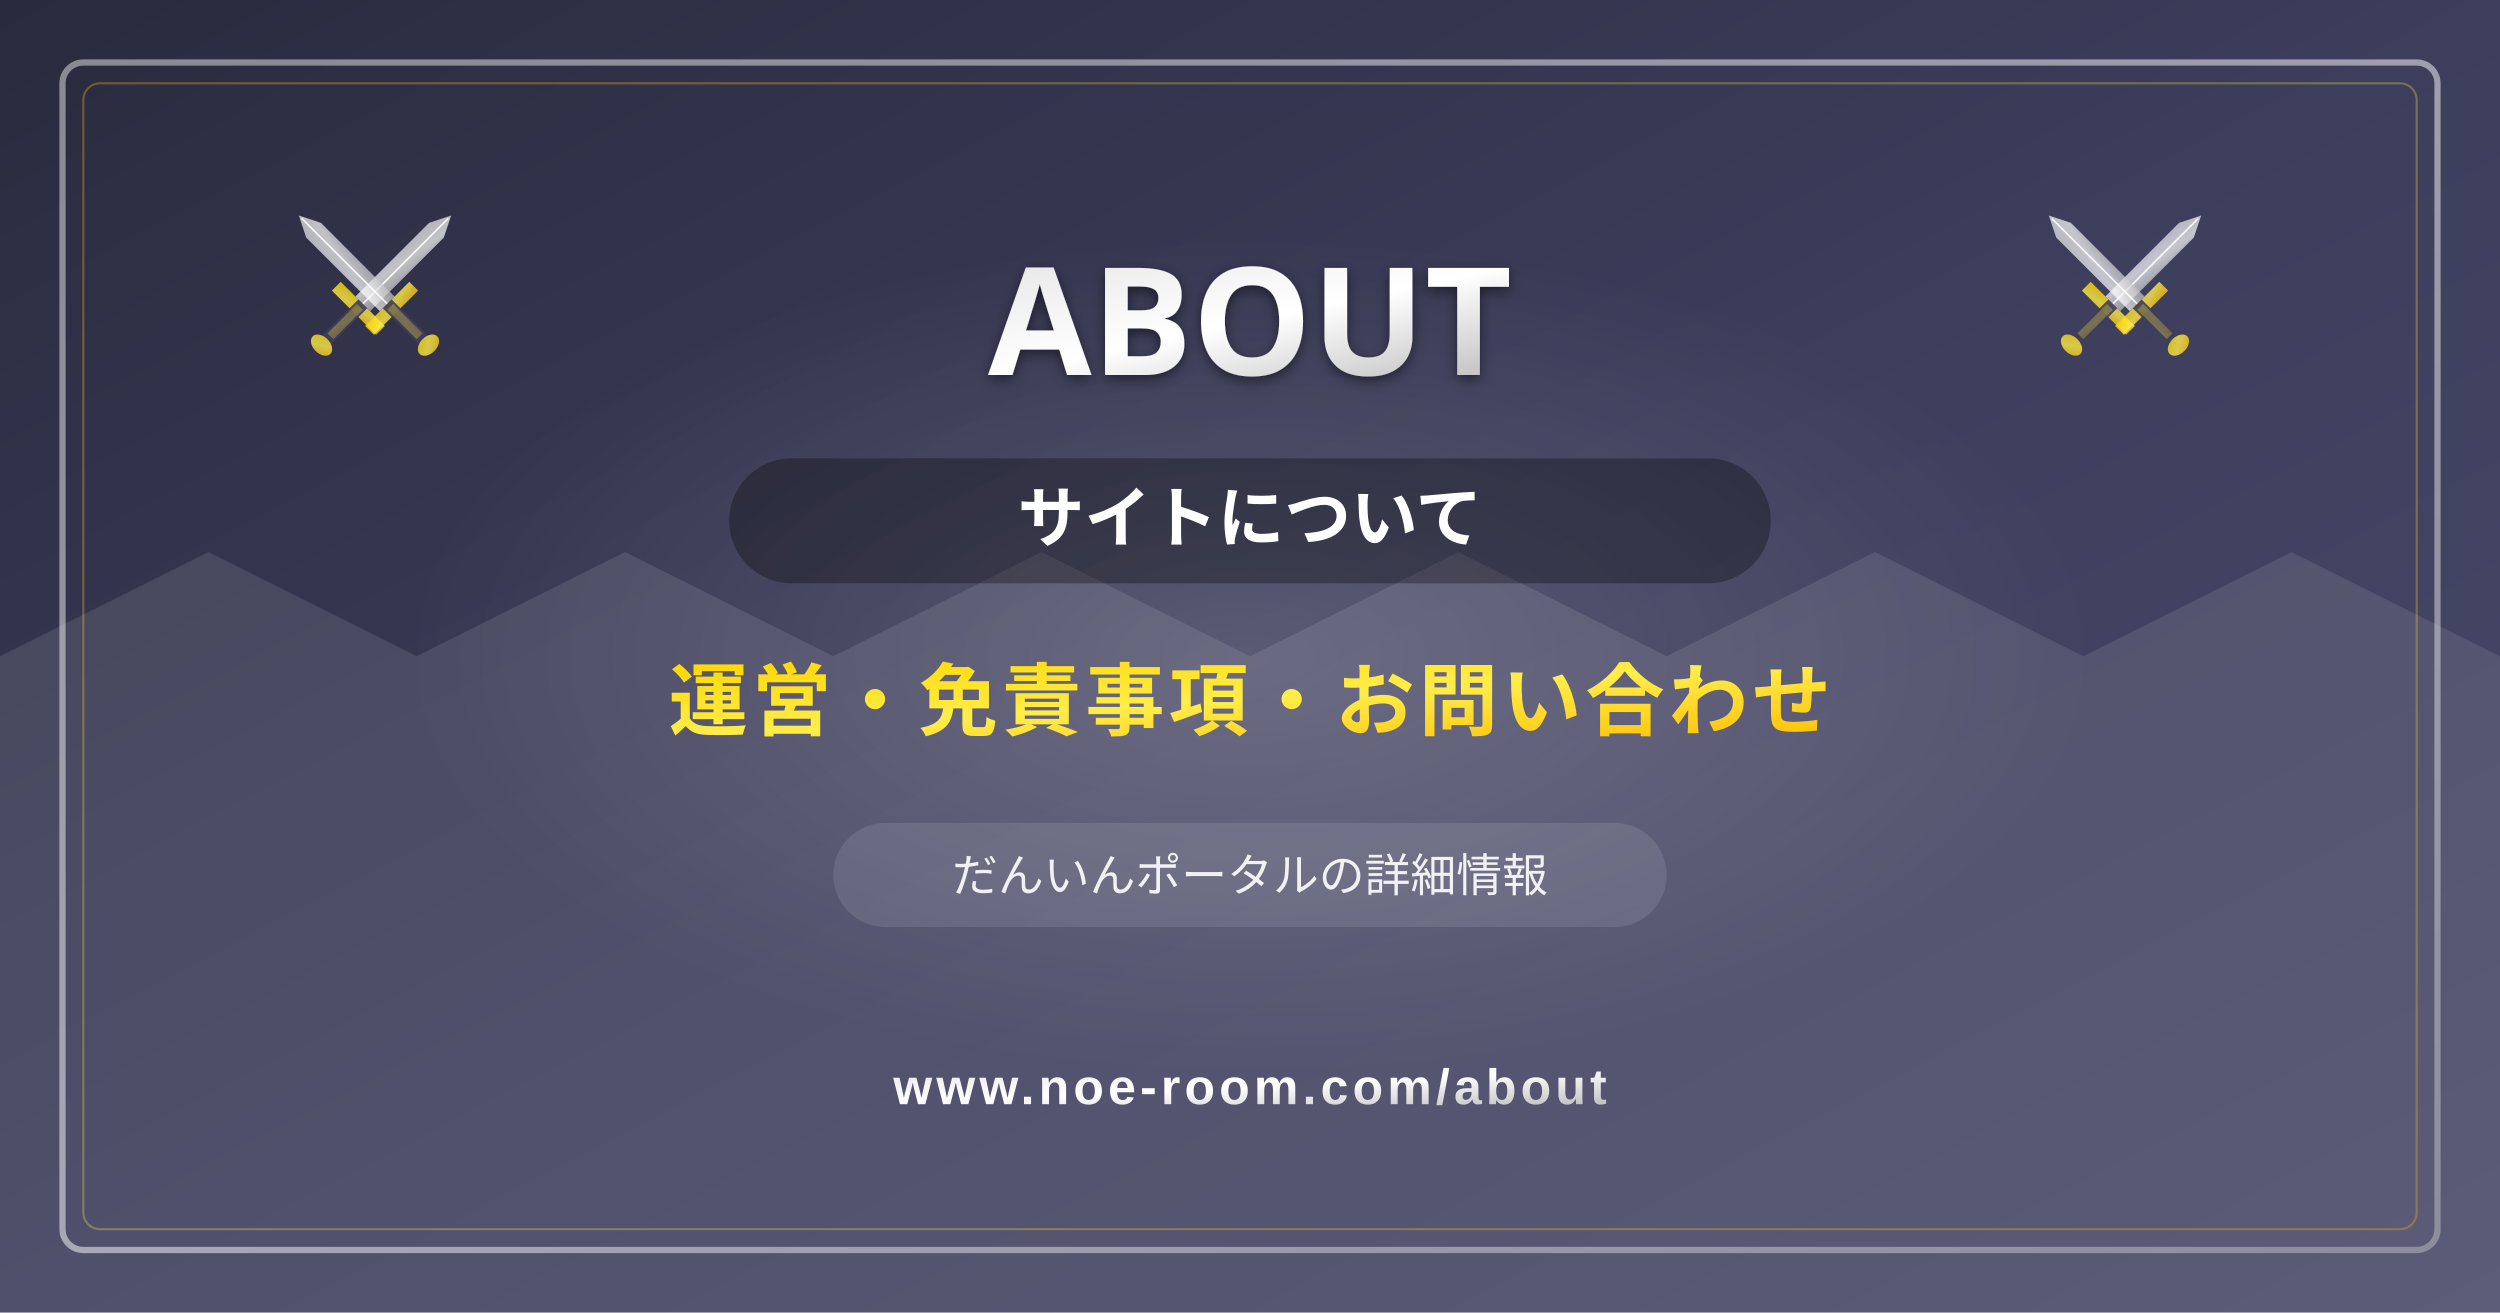
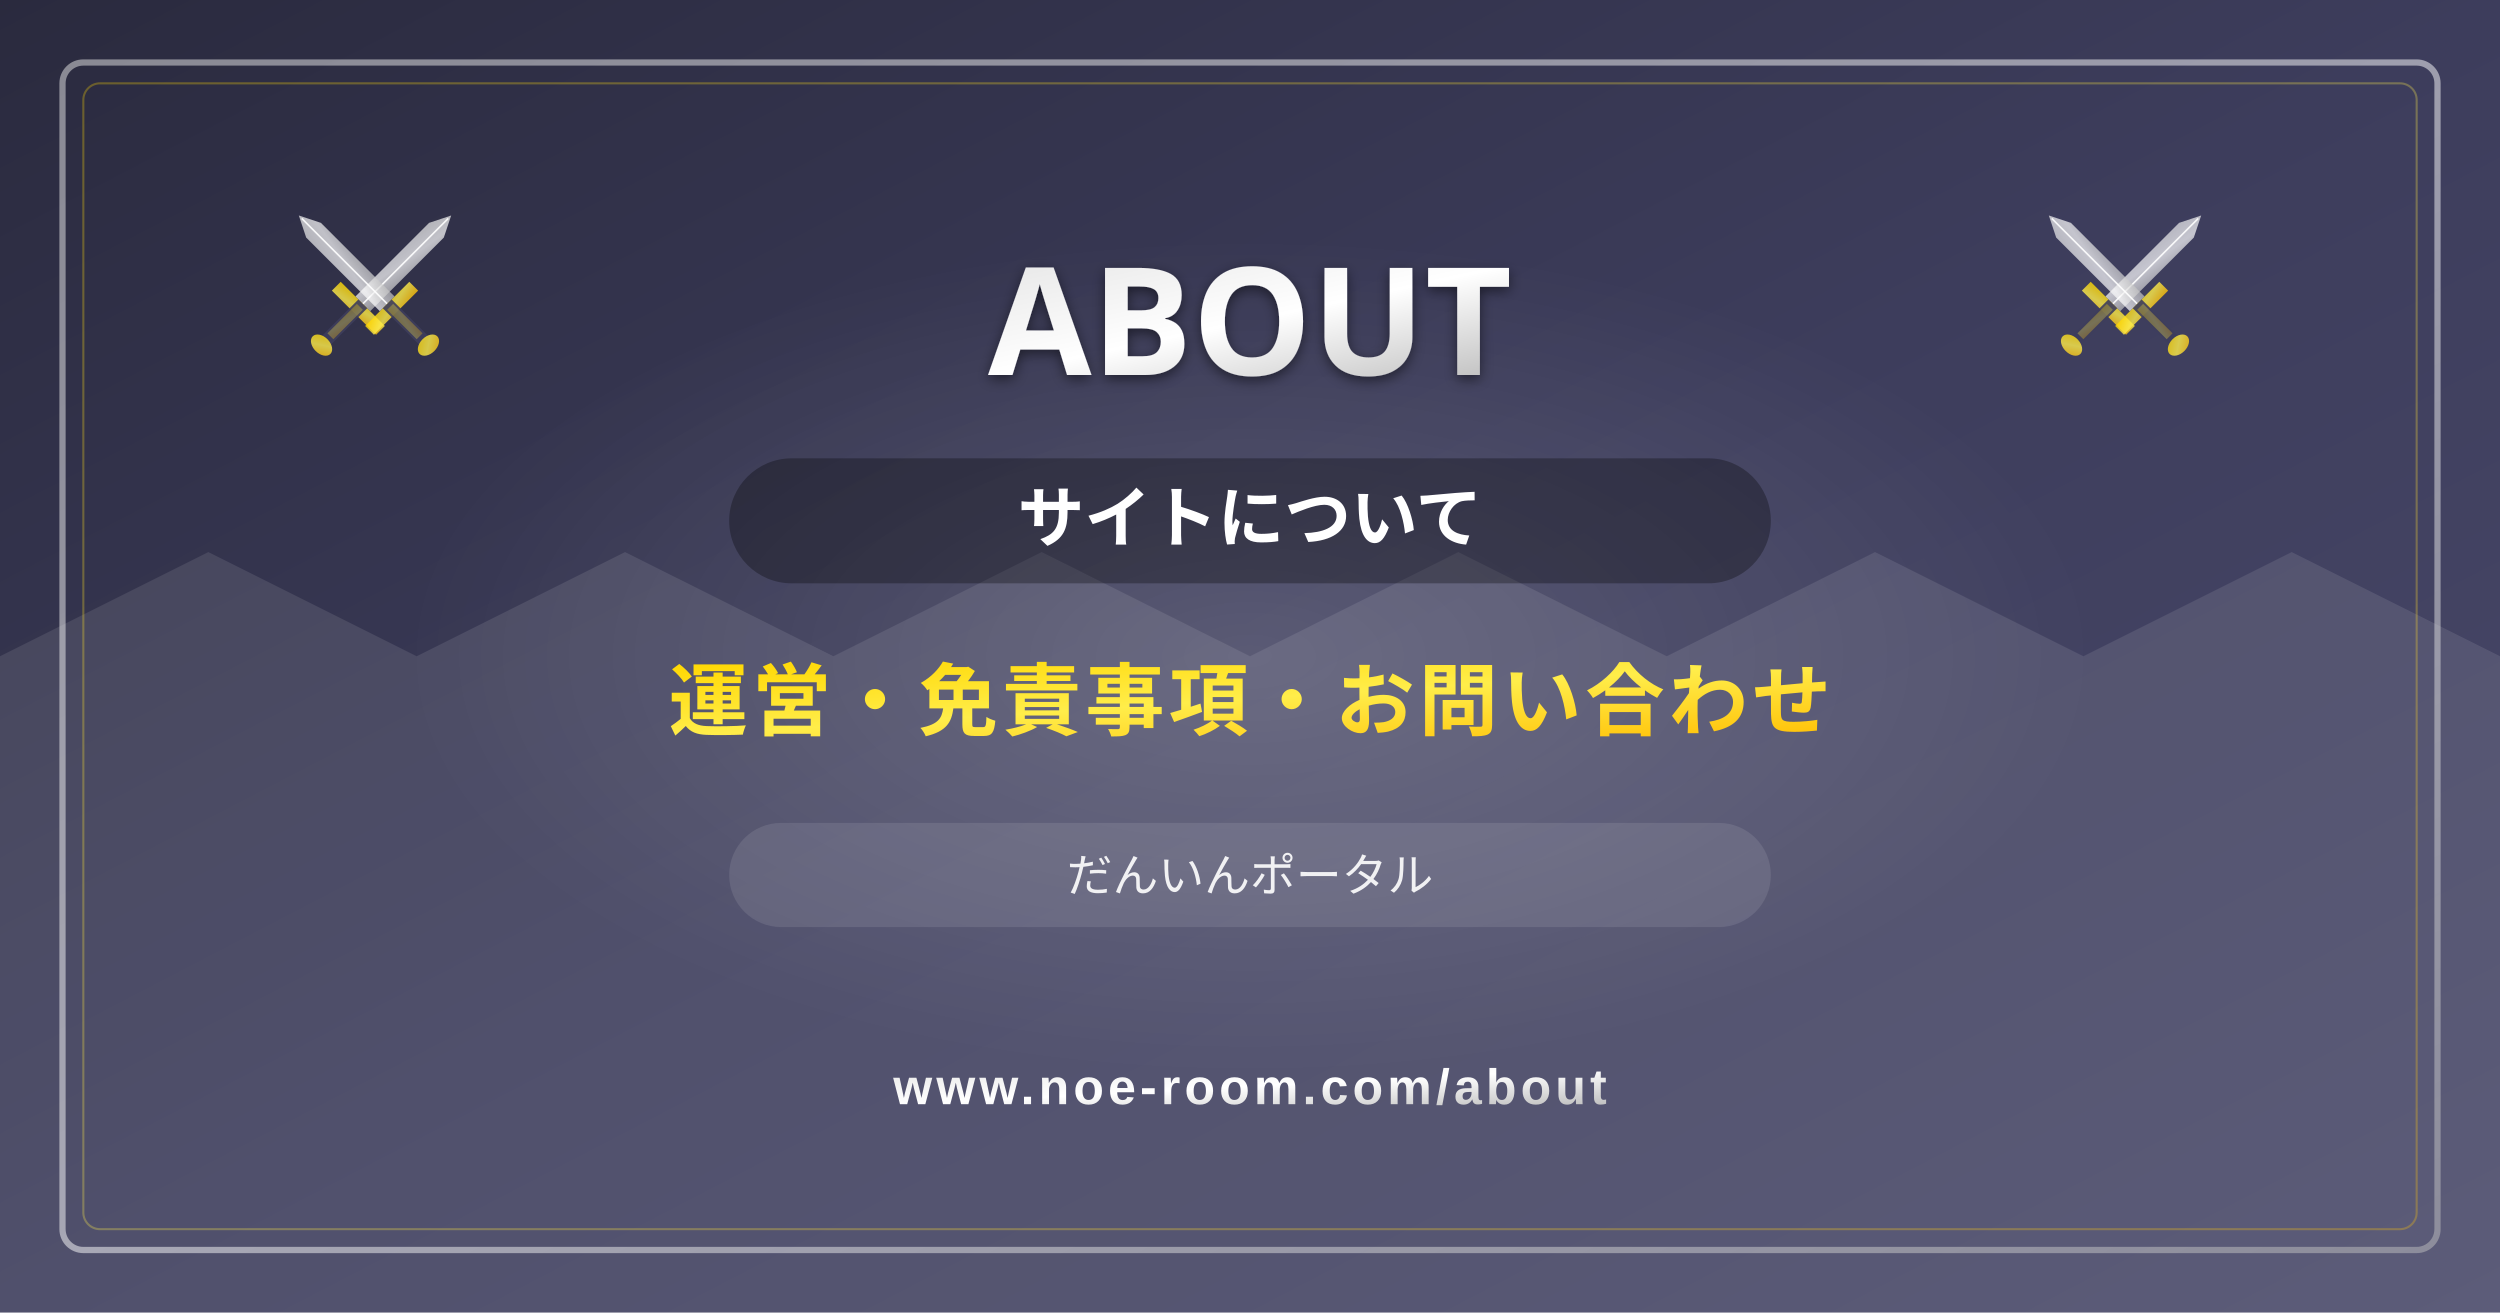
<svg xmlns="http://www.w3.org/2000/svg" width="1200" height="630" viewBox="0 0 1200 630">
  <defs>
    <linearGradient id="aboutBgGradient" x1="0%" y1="0%" x2="100%" y2="100%">
      <stop offset="0%" style="stop-color:#2a2a3e;stop-opacity:1" />
      <stop offset="50%" style="stop-color:#3d3d5c;stop-opacity:1" />
      <stop offset="100%" style="stop-color:#4a4a6a;stop-opacity:1" />
    </linearGradient>
    <linearGradient id="aboutSilverGradient" x1="0%" y1="0%" x2="100%" y2="100%">
      <stop offset="0%" style="stop-color:#e8e8e8;stop-opacity:1" />
      <stop offset="50%" style="stop-color:#ffffff;stop-opacity:1" />
      <stop offset="100%" style="stop-color:#c0c0c0;stop-opacity:1" />
    </linearGradient>
    <linearGradient id="aboutGoldGradient" x1="0%" y1="0%" x2="100%" y2="100%">
      <stop offset="0%" style="stop-color:#ffd700;stop-opacity:1" />
      <stop offset="50%" style="stop-color:#ffed4a;stop-opacity:1" />
      <stop offset="100%" style="stop-color:#ffc107;stop-opacity:1" />
    </linearGradient>
    <radialGradient id="aboutGlowEffect">
      <stop offset="0%" style="stop-color:#ffffff;stop-opacity:0.3" />
      <stop offset="100%" style="stop-color:#ffffff;stop-opacity:0" />
    </radialGradient>
    <filter id="aboutShadow" x="-50%" y="-50%" width="200%" height="200%">
      <feGaussianBlur in="SourceAlpha" stdDeviation="3" />
      <feOffset dx="0" dy="2" result="offsetblur" />
      <feComponentTransfer>
        <feFuncA type="linear" slope="0.5" />
      </feComponentTransfer>
      <feMerge>
        <feMergeNode />
        <feMergeNode in="SourceGraphic" />
      </feMerge>
    </filter>
  </defs>
  <rect width="1200" height="630" fill="url(#aboutBgGradient)" />
  <g opacity="0.1">
    <path d="M0,315 L100,265 L200,315 L300,265 L400,315 L500,265 L600,315 L700,265 L800,315 L900,265 L1000,315 L1100,265 L1200,315 L1200,630 L0,630 Z" fill="#ffffff" />
  </g>
  <ellipse cx="600" cy="315" rx="400" ry="200" fill="url(#aboutGlowEffect)" opacity="0.5" />
  <text x="600" y="180" text-anchor="middle" fill="url(#aboutSilverGradient)" font-family="'Hiragino Kaku Gothic ProN', 'メイリオ', sans-serif" font-size="72" font-weight="900" filter="url(#aboutShadow)">ABOUT</text>
  <rect x="350" y="220" width="500" height="60" rx="30" fill="#000000" opacity="0.3" />
  <text x="600" y="260" text-anchor="middle" fill="#ffffff" font-family="'Hiragino Kaku Gothic ProN', sans-serif" font-size="32" font-weight="600">サイトについて</text>
  <text x="600" y="350" text-anchor="middle" fill="url(#aboutGoldGradient)" font-family="'M PLUS Rounded 1c', 'Hiragino Maru Gothic ProN', sans-serif" font-size="38" font-weight="bold" letter-spacing="2">運営・免責事項・お問い合わせ</text>
  <g transform="translate(600,420)">
-     <rect x="-200" y="-25" width="400" height="50" rx="25" fill="#ffffff" opacity="0.1" />
-     <text x="0" y="8" text-anchor="middle" fill="#ffffff" font-family="'Hiragino Kaku Gothic ProN', sans-serif" font-size="22" opacity="0.9">だんいんポータルの詳細情報</text>
+     <rect x="-250" y="-25" width="500" height="50" rx="25" fill="#ffffff" opacity="0.1" />
+     <text x="0" y="8" text-anchor="middle" fill="#ffffff" font-family="'Hiragino Kaku Gothic ProN', sans-serif" font-size="22" opacity="0.9">だんいんポータル</text>
  </g>
  <text x="600" y="530" text-anchor="middle" fill="url(#aboutSilverGradient)" font-family="'Arial', sans-serif" font-size="24" font-weight="600" letter-spacing="2">www.noe-room.com/about</text>
  <g transform="translate(180,180)">
    <g transform="translate(-20,-20)">
      <g transform="rotate(45)">
        <path d="M0,-20 L5,-20 L5,-70 L2,-76 L0,-80 L-2,-76 L-5,-70 L-5,-20 Z" fill="url(#aboutSilverGradient)" opacity="0.7" />
        <line x1="0" y1="-20" x2="0" y2="-78" stroke="#ffffff" stroke-width="0.8" opacity="0.9" />
        <rect x="-15" y="-20" width="30" height="6" fill="url(#aboutGoldGradient)" opacity="0.8" />
        <rect x="-3" y="-20" width="6" height="25" fill="#3d3d5c" opacity="0.9" />
        <rect x="-2" y="-18" width="4" height="20" fill="url(#aboutGoldGradient)" opacity="0.3" />
        <ellipse cx="0" cy="8" rx="6" ry="4" fill="url(#aboutGoldGradient)" opacity="0.8" />
      </g>
    </g>
    <g transform="translate(20,-20)">
      <g transform="rotate(-45)">
        <path d="M0,-20 L5,-20 L5,-70 L2,-76 L0,-80 L-2,-76 L-5,-70 L-5,-20 Z" fill="url(#aboutSilverGradient)" opacity="0.7" />
        <line x1="0" y1="-20" x2="0" y2="-78" stroke="#ffffff" stroke-width="0.8" opacity="0.9" />
        <rect x="-15" y="-20" width="30" height="6" fill="url(#aboutGoldGradient)" opacity="0.8" />
        <rect x="-3" y="-20" width="6" height="25" fill="#3d3d5c" opacity="0.9" />
        <rect x="-2" y="-18" width="4" height="20" fill="url(#aboutGoldGradient)" opacity="0.3" />
        <ellipse cx="0" cy="8" rx="6" ry="4" fill="url(#aboutGoldGradient)" opacity="0.8" />
      </g>
    </g>
  </g>
  <g transform="translate(1020,180)">
    <g transform="translate(-20,-20)">
      <g transform="rotate(45)">
        <path d="M0,-20 L5,-20 L5,-70 L2,-76 L0,-80 L-2,-76 L-5,-70 L-5,-20 Z" fill="url(#aboutSilverGradient)" opacity="0.7" />
        <line x1="0" y1="-20" x2="0" y2="-78" stroke="#ffffff" stroke-width="0.8" opacity="0.9" />
        <rect x="-15" y="-20" width="30" height="6" fill="url(#aboutGoldGradient)" opacity="0.8" />
        <rect x="-3" y="-20" width="6" height="25" fill="#3d3d5c" opacity="0.9" />
        <rect x="-2" y="-18" width="4" height="20" fill="url(#aboutGoldGradient)" opacity="0.3" />
        <ellipse cx="0" cy="8" rx="6" ry="4" fill="url(#aboutGoldGradient)" opacity="0.8" />
      </g>
    </g>
    <g transform="translate(20,-20)">
      <g transform="rotate(-45)">
        <path d="M0,-20 L5,-20 L5,-70 L2,-76 L0,-80 L-2,-76 L-5,-70 L-5,-20 Z" fill="url(#aboutSilverGradient)" opacity="0.7" />
        <line x1="0" y1="-20" x2="0" y2="-78" stroke="#ffffff" stroke-width="0.8" opacity="0.9" />
        <rect x="-15" y="-20" width="30" height="6" fill="url(#aboutGoldGradient)" opacity="0.8" />
        <rect x="-3" y="-20" width="6" height="25" fill="#3d3d5c" opacity="0.9" />
        <rect x="-2" y="-18" width="4" height="20" fill="url(#aboutGoldGradient)" opacity="0.3" />
        <ellipse cx="0" cy="8" rx="6" ry="4" fill="url(#aboutGoldGradient)" opacity="0.8" />
      </g>
    </g>
  </g>
  <rect x="30" y="30" width="1140" height="570" stroke="url(#aboutSilverGradient)" stroke-width="3" fill="none" opacity="0.5" rx="10" />
  <rect x="40" y="40" width="1120" height="550" stroke="url(#aboutGoldGradient)" stroke-width="1" fill="none" opacity="0.3" rx="8" />
</svg>
